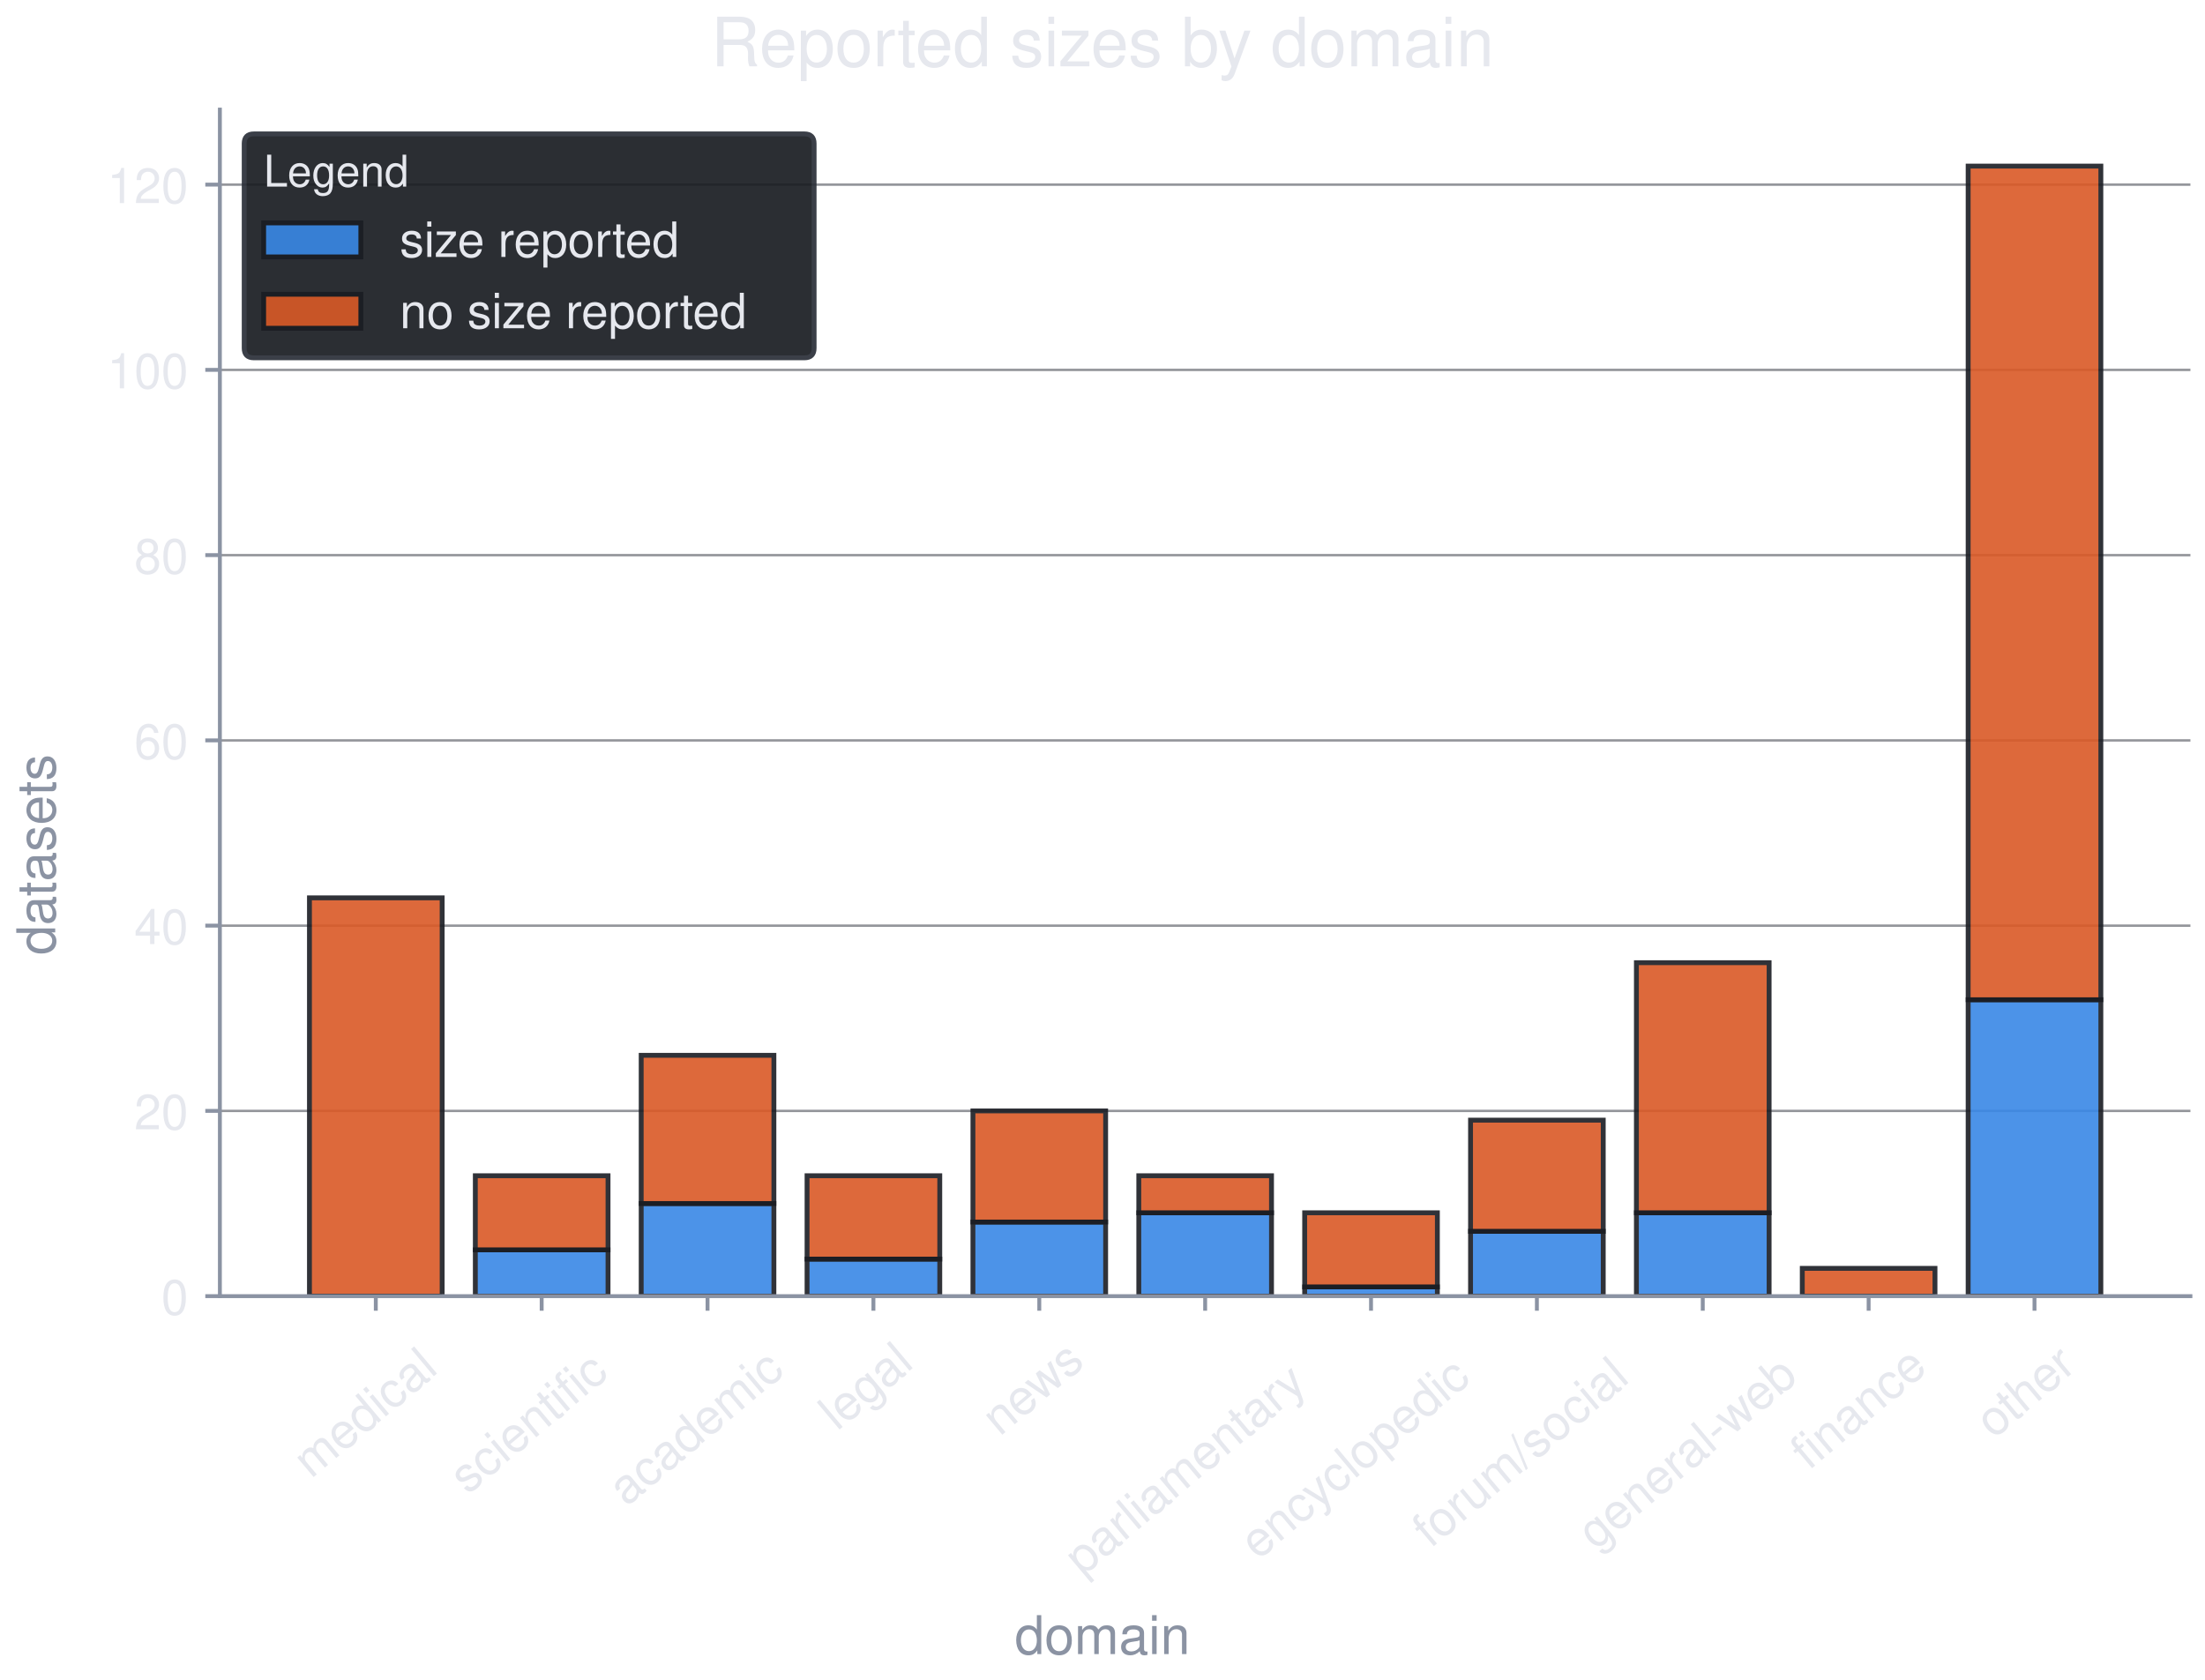
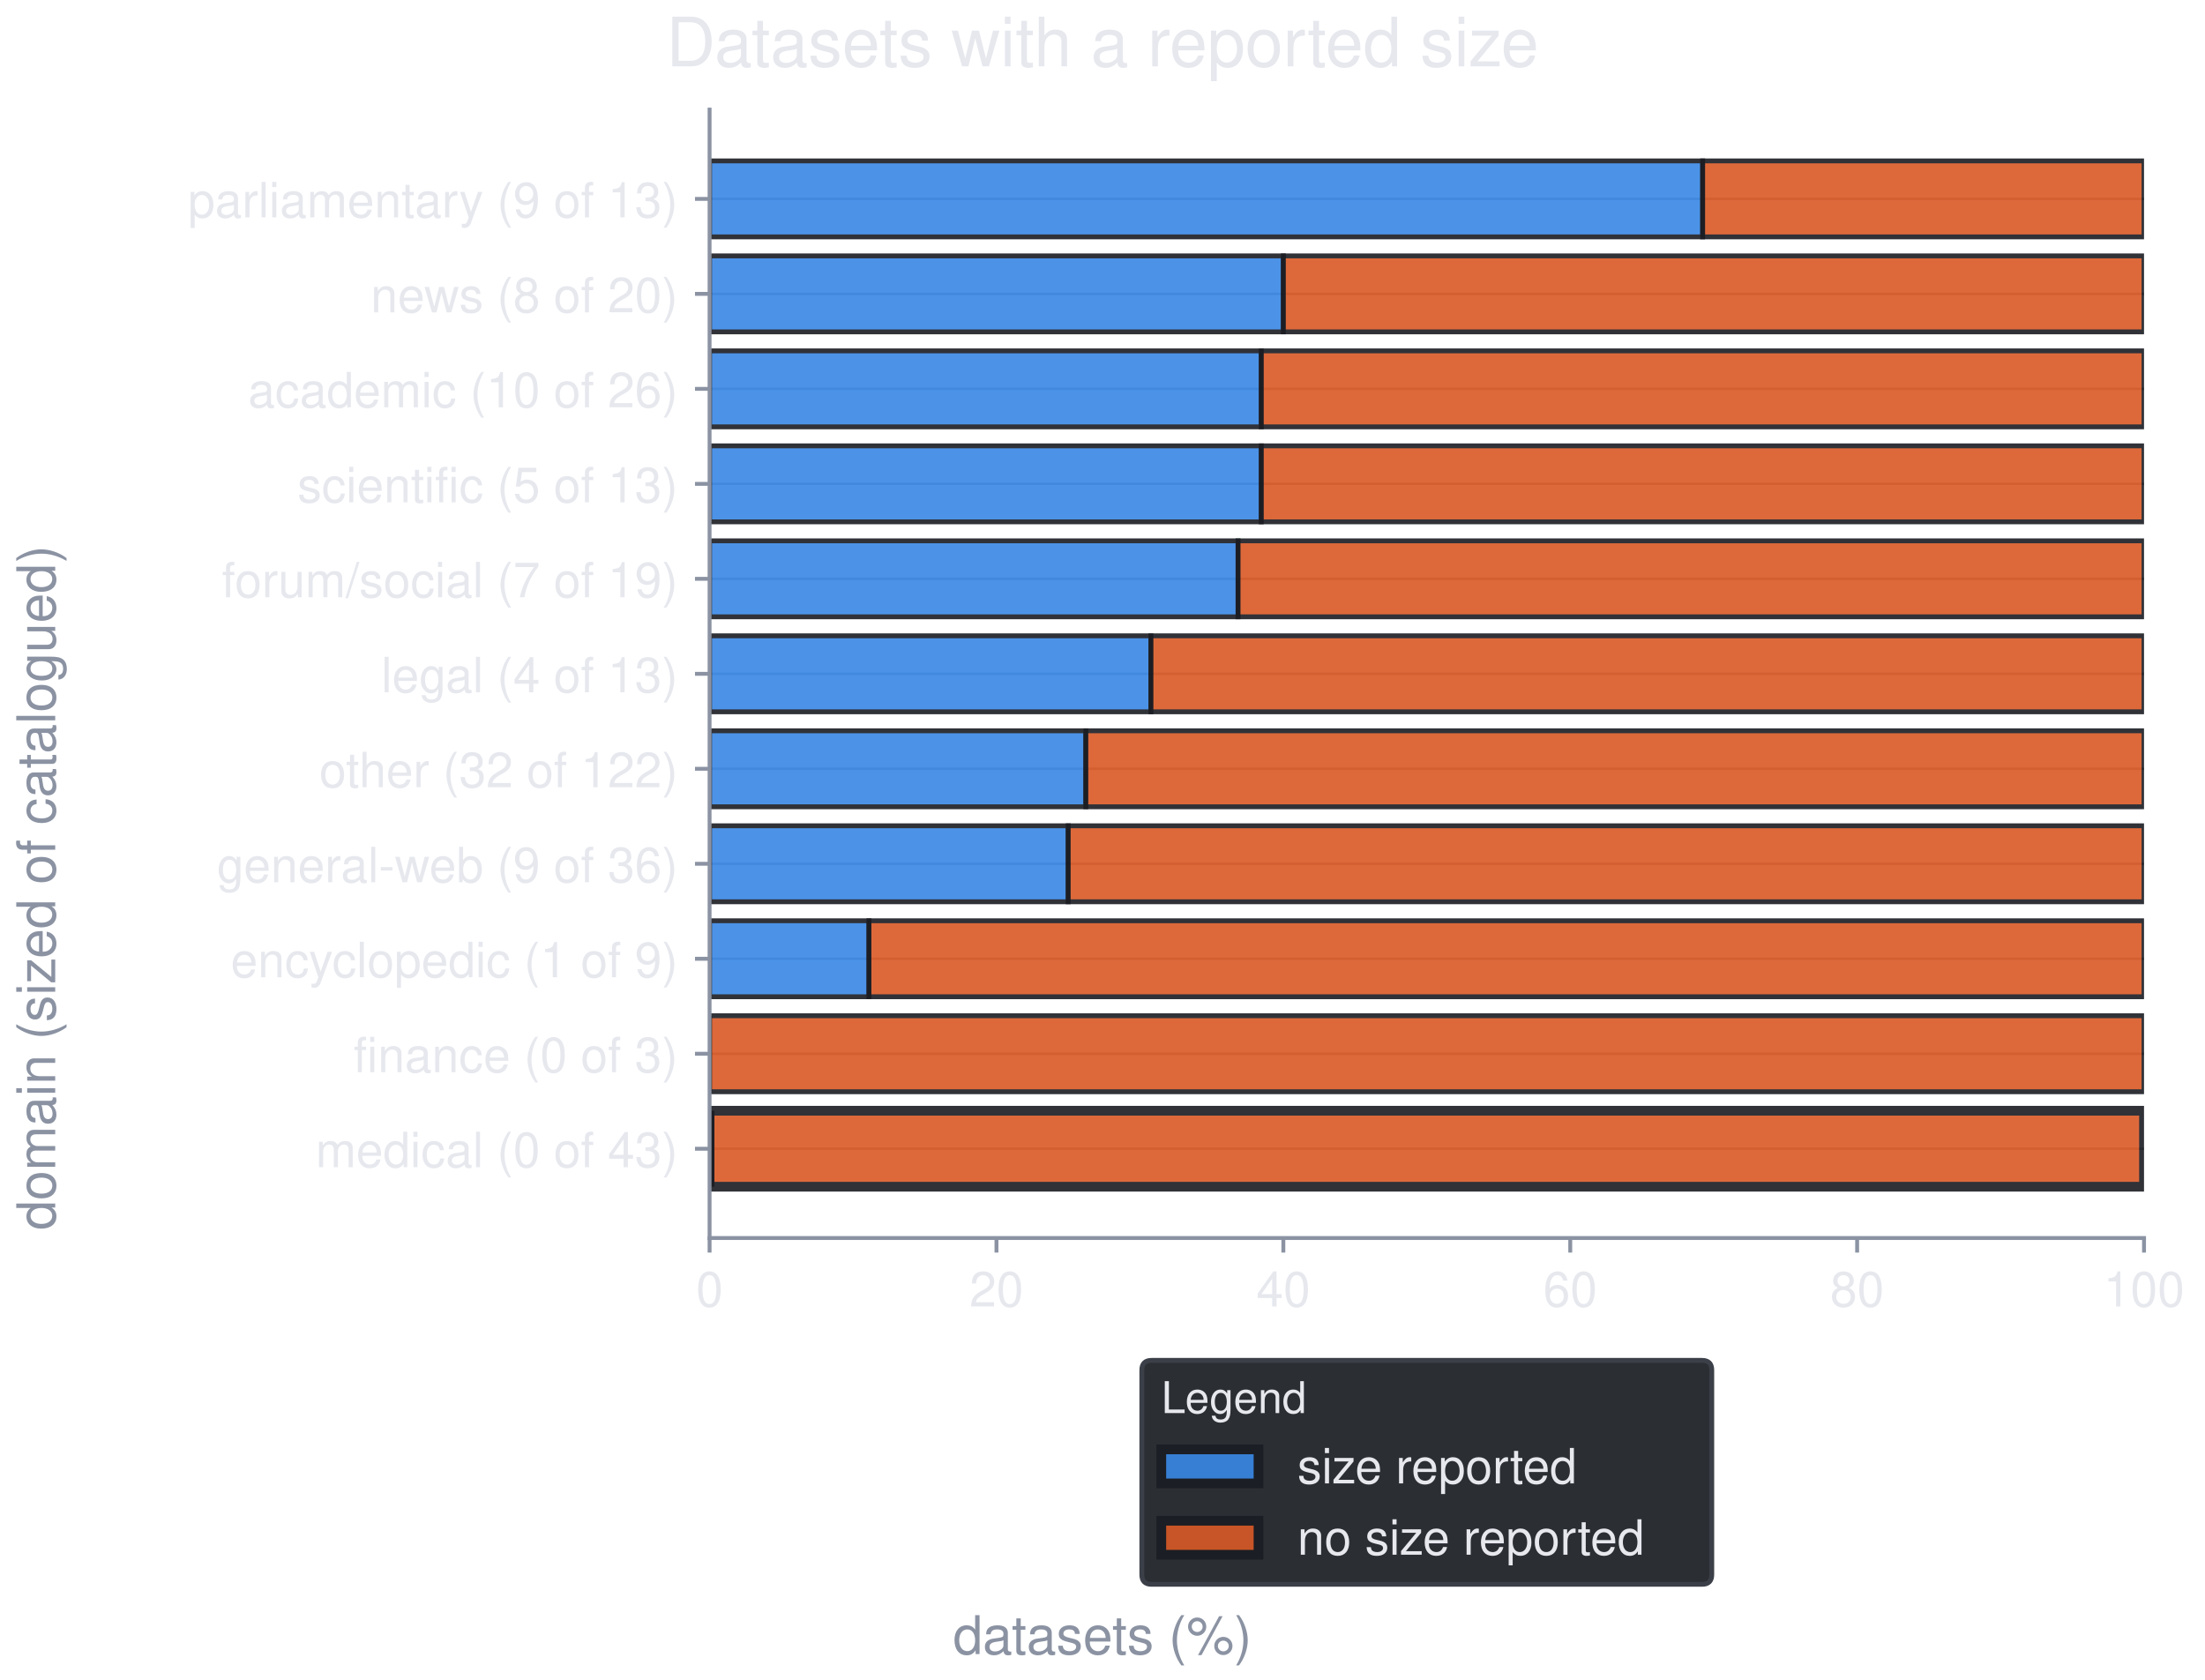
<svg xmlns="http://www.w3.org/2000/svg" xmlns:xlink="http://www.w3.org/1999/xlink" width="453.6pt" height="345.6pt" viewBox="0 0 453.6 345.6" version="1.1">
  <defs>
    <style type="text/css">*{stroke-linejoin: round; stroke-linecap: butt}</style>
  </defs>
  <g id="figure_1">
    <g id="patch_1">
      <path d="M 0 345.6  L 453.6 345.6  L 453.6 0  L 0 0  L 0 345.6  z " style="fill: none" />
    </g>
    <g id="axes_1">
      <g id="patch_2">
-         <path d="M 45.234 266.671  L 450.6 266.671  L 450.6 22.55  L 45.234 22.55  L 45.234 266.671  z " style="fill: none" />
+         <path d="M 145.97 254.709  L 441.056 254.709  L 441.056 22.55  L 145.97 22.55  L 145.97 254.709  z " style="fill: none" />
      </g>
      <g id="matplotlib.axis_1">
        <g id="xtick_1">
          <g id="line2d_1">
            <defs>
-               <path id="m00fd146c29" d="M 0 0  L 0 3  " style="stroke: #8b93a3; stroke-width: 0.8" />
+               <path id="m8debde2295" d="M 0 0  L 0 3  " style="stroke: #8b93a3; stroke-width: 0.8" />
            </defs>
            <g>
-               <use xlink:href="#m00fd146c29" x="77.309" y="266.671" style="fill: #8b93a3; stroke: #8b93a3; stroke-width: 0.8" />
+               <use xlink:href="#m8debde2295" x="145.97" y="254.709" style="fill: #8b93a3; stroke: #8b93a3; stroke-width: 0.8" />
            </g>
          </g>
          <g id="text_1">
-             <text style="font-size: 10px; font-family: 'Instrument Sans', 'Helvetica', 'Arial', sans-serif; fill: #e6e8ee" transform="translate(63.98158 304.3334) rotate(-40)">medical</text>
+             <text style="font-size: 10px; font-family: 'Instrument Sans', 'Helvetica', 'Arial', sans-serif; text-anchor: middle; fill: #e6e8ee" x="145.97" y="268.807" transform="rotate(-0 145.9701 268.8071)">0</text>
          </g>
        </g>
        <g id="xtick_2">
          <g id="line2d_2">
            <g>
-               <use xlink:href="#m00fd146c29" x="111.43" y="266.671" style="fill: #8b93a3; stroke: #8b93a3; stroke-width: 0.8" />
+               <use xlink:href="#m8debde2295" x="204.987" y="254.709" style="fill: #8b93a3; stroke: #8b93a3; stroke-width: 0.8" />
            </g>
          </g>
          <g id="text_2">
-             <text style="font-size: 10px; font-family: 'Instrument Sans', 'Helvetica', 'Arial', sans-serif; fill: #e6e8ee" transform="translate(96.1702 307.5774) rotate(-40)">scientific</text>
+             <text style="font-size: 10px; font-family: 'Instrument Sans', 'Helvetica', 'Arial', sans-serif; text-anchor: middle; fill: #e6e8ee" x="204.987" y="268.807" transform="rotate(-0 204.9873 268.8071)">20</text>
          </g>
        </g>
        <g id="xtick_3">
          <g id="line2d_3">
            <g>
-               <use xlink:href="#m00fd146c29" x="145.552" y="266.671" style="fill: #8b93a3; stroke: #8b93a3; stroke-width: 0.8" />
+               <use xlink:href="#m8debde2295" x="264.004" y="254.709" style="fill: #8b93a3; stroke: #8b93a3; stroke-width: 0.8" />
            </g>
          </g>
          <g id="text_3">
-             <text style="font-size: 10px; font-family: 'Instrument Sans', 'Helvetica', 'Arial', sans-serif; fill: #e6e8ee" transform="translate(128.8358 310.021) rotate(-40)">academic</text>
+             <text style="font-size: 10px; font-family: 'Instrument Sans', 'Helvetica', 'Arial', sans-serif; text-anchor: middle; fill: #e6e8ee" x="264.004" y="268.807" transform="rotate(-0 264.0045 268.8071)">40</text>
          </g>
        </g>
        <g id="xtick_4">
          <g id="line2d_4">
            <g>
-               <use xlink:href="#m00fd146c29" x="179.674" y="266.671" style="fill: #8b93a3; stroke: #8b93a3; stroke-width: 0.8" />
+               <use xlink:href="#m8debde2295" x="323.022" y="254.709" style="fill: #8b93a3; stroke: #8b93a3; stroke-width: 0.8" />
            </g>
          </g>
          <g id="text_4">
-             <text style="font-size: 10px; font-family: 'Instrument Sans', 'Helvetica', 'Arial', sans-serif; fill: #e6e8ee" transform="translate(172.1835 294.5379) rotate(-40)">legal</text>
+             <text style="font-size: 10px; font-family: 'Instrument Sans', 'Helvetica', 'Arial', sans-serif; text-anchor: middle; fill: #e6e8ee" x="323.022" y="268.807" transform="rotate(-0 323.0216 268.8071)">60</text>
          </g>
        </g>
        <g id="xtick_5">
          <g id="line2d_5">
            <g>
-               <use xlink:href="#m00fd146c29" x="213.795" y="266.671" style="fill: #8b93a3; stroke: #8b93a3; stroke-width: 0.8" />
+               <use xlink:href="#m8debde2295" x="382.039" y="254.709" style="fill: #8b93a3; stroke: #8b93a3; stroke-width: 0.8" />
            </g>
          </g>
          <g id="text_5">
-             <text style="font-size: 10px; font-family: 'Instrument Sans', 'Helvetica', 'Arial', sans-serif; fill: #e6e8ee" transform="translate(205.6571 295.6256) rotate(-40)">news</text>
+             <text style="font-size: 10px; font-family: 'Instrument Sans', 'Helvetica', 'Arial', sans-serif; text-anchor: middle; fill: #e6e8ee" x="382.039" y="268.807" transform="rotate(-0 382.0388 268.8071)">80</text>
          </g>
        </g>
        <g id="xtick_6">
          <g id="line2d_6">
            <g>
-               <use xlink:href="#m00fd146c29" x="247.917" y="266.671" style="fill: #8b93a3; stroke: #8b93a3; stroke-width: 0.8" />
+               <use xlink:href="#m8debde2295" x="441.056" y="254.709" style="fill: #8b93a3; stroke: #8b93a3; stroke-width: 0.8" />
            </g>
          </g>
          <g id="text_6">
-             <text style="font-size: 10px; font-family: 'Instrument Sans', 'Helvetica', 'Arial', sans-serif; fill: #e6e8ee" transform="translate(222.6565 324.3602) rotate(-40)">parliamentary</text>
-           </g>
-         </g>
-         <g id="xtick_7">
-           <g id="line2d_7">
-             <g>
-               <use xlink:href="#m00fd146c29" x="282.039" y="266.671" style="fill: #8b93a3; stroke: #8b93a3; stroke-width: 0.8" />
-             </g>
-           </g>
-           <g id="text_7">
-             <text style="font-size: 10px; font-family: 'Instrument Sans', 'Helvetica', 'Arial', sans-serif; fill: #e6e8ee" transform="translate(258.7513 321.0488) rotate(-40)">encyclopedic</text>
-           </g>
-         </g>
-         <g id="xtick_8">
-           <g id="line2d_8">
-             <g>
-               <use xlink:href="#m00fd146c29" x="316.16" y="266.671" style="fill: #8b93a3; stroke: #8b93a3; stroke-width: 0.8" />
-             </g>
-           </g>
-           <g id="text_8">
-             <text style="font-size: 10px; font-family: 'Instrument Sans', 'Helvetica', 'Arial', sans-serif; fill: #e6e8ee" transform="translate(294.2986 318.6565) rotate(-40)">forum/social</text>
-           </g>
-         </g>
-         <g id="xtick_9">
-           <g id="line2d_9">
-             <g>
-               <use xlink:href="#m00fd146c29" x="350.282" y="266.671" style="fill: #8b93a3; stroke: #8b93a3; stroke-width: 0.8" />
-             </g>
-           </g>
-           <g id="text_9">
-             <text style="font-size: 10px; font-family: 'Instrument Sans', 'Helvetica', 'Arial', sans-serif; fill: #e6e8ee" transform="translate(328.1946 319.0351) rotate(-40)">general-web</text>
-           </g>
-         </g>
-         <g id="xtick_10">
-           <g id="line2d_10">
-             <g>
-               <use xlink:href="#m00fd146c29" x="384.404" y="266.671" style="fill: #8b93a3; stroke: #8b93a3; stroke-width: 0.8" />
-             </g>
-           </g>
-           <g id="text_10">
-             <text style="font-size: 10px; font-family: 'Instrument Sans', 'Helvetica', 'Arial', sans-serif; fill: #e6e8ee" transform="translate(372.1001 302.6159) rotate(-40)">finance</text>
-           </g>
-         </g>
-         <g id="xtick_11">
-           <g id="line2d_11">
-             <g>
-               <use xlink:href="#m00fd146c29" x="418.525" y="266.671" style="fill: #8b93a3; stroke: #8b93a3; stroke-width: 0.8" />
-             </g>
-           </g>
-           <g id="text_11">
-             <text style="font-size: 10px; font-family: 'Instrument Sans', 'Helvetica', 'Arial', sans-serif; fill: #e6e8ee" transform="translate(410.0951 296.1157) rotate(-40)">other</text>
+             <text style="font-size: 10px; font-family: 'Instrument Sans', 'Helvetica', 'Arial', sans-serif; text-anchor: middle; fill: #e6e8ee" x="441.056" y="268.807" transform="rotate(-0 441.056 268.8071)">100</text>
          </g>
        </g>
      </g>
      <g id="matplotlib.axis_2">
        <g id="ytick_1">
+           <g id="line2d_7">
+             <path d="M 145.97 236.339  L 441.056 236.339  " clip-path="url(#p76d7c00a15)" style="fill: none; stroke: #2a2f38; stroke-opacity: 0.5; stroke-width: 0.5; stroke-linecap: square" />
+           </g>
+           <g id="line2d_8">
+             <defs>
+               <path id="m6213ae314c" d="M 0 0  L -3 0  " style="stroke: #8b93a3; stroke-width: 0.8" />
+             </defs>
+             <g>
+               <use xlink:href="#m6213ae314c" x="145.97" y="236.339" style="fill: #8b93a3; stroke: #8b93a3; stroke-width: 0.8" />
+             </g>
+           </g>
+           <g id="text_7">
+             <text style="font-size: 10px; font-family: 'Instrument Sans', 'Helvetica', 'Arial', sans-serif; text-anchor: end; fill: #e6e8ee" x="139.47" y="240.138" transform="rotate(-0 139.4701 240.1384)">medical  (0 of 43)</text>
+           </g>
+         </g>
+         <g id="ytick_2">
+           <g id="line2d_9">
+             <path d="M 145.97 216.797  L 441.056 216.797  " clip-path="url(#p76d7c00a15)" style="fill: none; stroke: #2a2f38; stroke-opacity: 0.5; stroke-width: 0.5; stroke-linecap: square" />
+           </g>
+           <g id="line2d_10">
+             <g>
+               <use xlink:href="#m6213ae314c" x="145.97" y="216.797" style="fill: #8b93a3; stroke: #8b93a3; stroke-width: 0.8" />
+             </g>
+           </g>
+           <g id="text_8">
+             <text style="font-size: 10px; font-family: 'Instrument Sans', 'Helvetica', 'Arial', sans-serif; text-anchor: end; fill: #e6e8ee" x="139.47" y="220.596" transform="rotate(-0 139.4701 220.5965)">finance  (0 of 3)</text>
+           </g>
+         </g>
+         <g id="ytick_3">
+           <g id="line2d_11">
+             <path d="M 145.97 197.255  L 441.056 197.255  " clip-path="url(#p76d7c00a15)" style="fill: none; stroke: #2a2f38; stroke-opacity: 0.5; stroke-width: 0.5; stroke-linecap: square" />
+           </g>
          <g id="line2d_12">
-             <path d="M 45.234 266.671  L 450.6 266.671  " clip-path="url(#pac9365e81d)" style="fill: none; stroke: #2a2f38; stroke-opacity: 0.5; stroke-width: 0.5; stroke-linecap: square" />
-           </g>
+             <g>
+               <use xlink:href="#m6213ae314c" x="145.97" y="197.255" style="fill: #8b93a3; stroke: #8b93a3; stroke-width: 0.8" />
+             </g>
+           </g>
+           <g id="text_9">
+             <text style="font-size: 10px; font-family: 'Instrument Sans', 'Helvetica', 'Arial', sans-serif; text-anchor: end; fill: #e6e8ee" x="139.47" y="201.054" transform="rotate(-0 139.4701 201.0545)">encyclopedic  (1 of 9)</text>
+           </g>
+         </g>
+         <g id="ytick_4">
          <g id="line2d_13">
-             <defs>
-               <path id="m39a44492c1" d="M 0 0  L -3 0  " style="stroke: #8b93a3; stroke-width: 0.8" />
-             </defs>
-             <g>
-               <use xlink:href="#m39a44492c1" x="45.234" y="266.671" style="fill: #8b93a3; stroke: #8b93a3; stroke-width: 0.8" />
+             <path d="M 145.97 177.713  L 441.056 177.713  " clip-path="url(#p76d7c00a15)" style="fill: none; stroke: #2a2f38; stroke-opacity: 0.5; stroke-width: 0.5; stroke-linecap: square" />
+           </g>
+           <g id="line2d_14">
+             <g>
+               <use xlink:href="#m6213ae314c" x="145.97" y="177.713" style="fill: #8b93a3; stroke: #8b93a3; stroke-width: 0.8" />
+             </g>
+           </g>
+           <g id="text_10">
+             <text style="font-size: 10px; font-family: 'Instrument Sans', 'Helvetica', 'Arial', sans-serif; text-anchor: end; fill: #e6e8ee" x="139.47" y="181.513" transform="rotate(-0 139.4701 181.5125)">general-web  (9 of 36)</text>
+           </g>
+         </g>
+         <g id="ytick_5">
+           <g id="line2d_15">
+             <path d="M 145.97 158.171  L 441.056 158.171  " clip-path="url(#p76d7c00a15)" style="fill: none; stroke: #2a2f38; stroke-opacity: 0.5; stroke-width: 0.5; stroke-linecap: square" />
+           </g>
+           <g id="line2d_16">
+             <g>
+               <use xlink:href="#m6213ae314c" x="145.97" y="158.171" style="fill: #8b93a3; stroke: #8b93a3; stroke-width: 0.8" />
+             </g>
+           </g>
+           <g id="text_11">
+             <text style="font-size: 10px; font-family: 'Instrument Sans', 'Helvetica', 'Arial', sans-serif; text-anchor: end; fill: #e6e8ee" x="139.47" y="161.971" transform="rotate(-0 139.4701 161.9706)">other  (32 of 122)</text>
+           </g>
+         </g>
+         <g id="ytick_6">
+           <g id="line2d_17">
+             <path d="M 145.97 138.629  L 441.056 138.629  " clip-path="url(#p76d7c00a15)" style="fill: none; stroke: #2a2f38; stroke-opacity: 0.5; stroke-width: 0.5; stroke-linecap: square" />
+           </g>
+           <g id="line2d_18">
+             <g>
+               <use xlink:href="#m6213ae314c" x="145.97" y="138.629" style="fill: #8b93a3; stroke: #8b93a3; stroke-width: 0.8" />
            </g>
          </g>
          <g id="text_12">
-             <text style="font-size: 10px; font-family: 'Instrument Sans', 'Helvetica', 'Arial', sans-serif; text-anchor: end; fill: #e6e8ee" x="38.734" y="270.47" transform="rotate(-0 38.73416 270.4699)">0</text>
-           </g>
-         </g>
-         <g id="ytick_2">
-           <g id="line2d_14">
-             <path d="M 45.234 228.557  L 450.6 228.557  " clip-path="url(#pac9365e81d)" style="fill: none; stroke: #2a2f38; stroke-opacity: 0.5; stroke-width: 0.5; stroke-linecap: square" />
-           </g>
-           <g id="line2d_15">
-             <g>
-               <use xlink:href="#m39a44492c1" x="45.234" y="228.557" style="fill: #8b93a3; stroke: #8b93a3; stroke-width: 0.8" />
+             <text style="font-size: 10px; font-family: 'Instrument Sans', 'Helvetica', 'Arial', sans-serif; text-anchor: end; fill: #e6e8ee" x="139.47" y="142.429" transform="rotate(-0 139.4701 142.4286)">legal  (4 of 13)</text>
+           </g>
+         </g>
+         <g id="ytick_7">
+           <g id="line2d_19">
+             <path d="M 145.97 119.087  L 441.056 119.087  " clip-path="url(#p76d7c00a15)" style="fill: none; stroke: #2a2f38; stroke-opacity: 0.5; stroke-width: 0.5; stroke-linecap: square" />
+           </g>
+           <g id="line2d_20">
+             <g>
+               <use xlink:href="#m6213ae314c" x="145.97" y="119.087" style="fill: #8b93a3; stroke: #8b93a3; stroke-width: 0.8" />
            </g>
          </g>
          <g id="text_13">
-             <text style="font-size: 10px; font-family: 'Instrument Sans', 'Helvetica', 'Arial', sans-serif; text-anchor: end; fill: #e6e8ee" x="38.734" y="232.356" transform="rotate(-0 38.73416 232.3559)">20</text>
-           </g>
-         </g>
-         <g id="ytick_3">
-           <g id="line2d_16">
-             <path d="M 45.234 190.443  L 450.6 190.443  " clip-path="url(#pac9365e81d)" style="fill: none; stroke: #2a2f38; stroke-opacity: 0.5; stroke-width: 0.5; stroke-linecap: square" />
-           </g>
-           <g id="line2d_17">
-             <g>
-               <use xlink:href="#m39a44492c1" x="45.234" y="190.443" style="fill: #8b93a3; stroke: #8b93a3; stroke-width: 0.8" />
+             <text style="font-size: 10px; font-family: 'Instrument Sans', 'Helvetica', 'Arial', sans-serif; text-anchor: end; fill: #e6e8ee" x="139.47" y="122.887" transform="rotate(-0 139.4701 122.8866)">forum/social  (7 of 19)</text>
+           </g>
+         </g>
+         <g id="ytick_8">
+           <g id="line2d_21">
+             <path d="M 145.97 99.545  L 441.056 99.545  " clip-path="url(#p76d7c00a15)" style="fill: none; stroke: #2a2f38; stroke-opacity: 0.5; stroke-width: 0.5; stroke-linecap: square" />
+           </g>
+           <g id="line2d_22">
+             <g>
+               <use xlink:href="#m6213ae314c" x="145.97" y="99.545" style="fill: #8b93a3; stroke: #8b93a3; stroke-width: 0.8" />
            </g>
          </g>
          <g id="text_14">
-             <text style="font-size: 10px; font-family: 'Instrument Sans', 'Helvetica', 'Arial', sans-serif; text-anchor: end; fill: #e6e8ee" x="38.734" y="194.242" transform="rotate(-0 38.73416 194.2418)">40</text>
-           </g>
-         </g>
-         <g id="ytick_4">
-           <g id="line2d_18">
-             <path d="M 45.234 152.329  L 450.6 152.329  " clip-path="url(#pac9365e81d)" style="fill: none; stroke: #2a2f38; stroke-opacity: 0.5; stroke-width: 0.5; stroke-linecap: square" />
-           </g>
-           <g id="line2d_19">
-             <g>
-               <use xlink:href="#m39a44492c1" x="45.234" y="152.329" style="fill: #8b93a3; stroke: #8b93a3; stroke-width: 0.8" />
+             <text style="font-size: 10px; font-family: 'Instrument Sans', 'Helvetica', 'Arial', sans-serif; text-anchor: end; fill: #e6e8ee" x="139.47" y="103.345" transform="rotate(-0 139.4701 103.3447)">scientific  (5 of 13)</text>
+           </g>
+         </g>
+         <g id="ytick_9">
+           <g id="line2d_23">
+             <path d="M 145.97 80.003  L 441.056 80.003  " clip-path="url(#p76d7c00a15)" style="fill: none; stroke: #2a2f38; stroke-opacity: 0.5; stroke-width: 0.5; stroke-linecap: square" />
+           </g>
+           <g id="line2d_24">
+             <g>
+               <use xlink:href="#m6213ae314c" x="145.97" y="80.003" style="fill: #8b93a3; stroke: #8b93a3; stroke-width: 0.8" />
            </g>
          </g>
          <g id="text_15">
-             <text style="font-size: 10px; font-family: 'Instrument Sans', 'Helvetica', 'Arial', sans-serif; text-anchor: end; fill: #e6e8ee" x="38.734" y="156.128" transform="rotate(-0 38.73416 156.1277)">60</text>
-           </g>
-         </g>
-         <g id="ytick_5">
-           <g id="line2d_20">
-             <path d="M 45.234 114.214  L 450.6 114.214  " clip-path="url(#pac9365e81d)" style="fill: none; stroke: #2a2f38; stroke-opacity: 0.5; stroke-width: 0.5; stroke-linecap: square" />
-           </g>
-           <g id="line2d_21">
-             <g>
-               <use xlink:href="#m39a44492c1" x="45.234" y="114.214" style="fill: #8b93a3; stroke: #8b93a3; stroke-width: 0.8" />
+             <text style="font-size: 10px; font-family: 'Instrument Sans', 'Helvetica', 'Arial', sans-serif; text-anchor: end; fill: #e6e8ee" x="139.47" y="83.803" transform="rotate(-0 139.4701 83.80269)">academic  (10 of 26)</text>
+           </g>
+         </g>
+         <g id="ytick_10">
+           <g id="line2d_25">
+             <path d="M 145.97 60.462  L 441.056 60.462  " clip-path="url(#p76d7c00a15)" style="fill: none; stroke: #2a2f38; stroke-opacity: 0.5; stroke-width: 0.5; stroke-linecap: square" />
+           </g>
+           <g id="line2d_26">
+             <g>
+               <use xlink:href="#m6213ae314c" x="145.97" y="60.462" style="fill: #8b93a3; stroke: #8b93a3; stroke-width: 0.8" />
            </g>
          </g>
          <g id="text_16">
-             <text style="font-size: 10px; font-family: 'Instrument Sans', 'Helvetica', 'Arial', sans-serif; text-anchor: end; fill: #e6e8ee" x="38.734" y="118.014" transform="rotate(-0 38.73416 118.0137)">80</text>
-           </g>
-         </g>
-         <g id="ytick_6">
-           <g id="line2d_22">
-             <path d="M 45.234 76.1  L 450.6 76.1  " clip-path="url(#pac9365e81d)" style="fill: none; stroke: #2a2f38; stroke-opacity: 0.5; stroke-width: 0.5; stroke-linecap: square" />
-           </g>
-           <g id="line2d_23">
-             <g>
-               <use xlink:href="#m39a44492c1" x="45.234" y="76.1" style="fill: #8b93a3; stroke: #8b93a3; stroke-width: 0.8" />
+             <text style="font-size: 10px; font-family: 'Instrument Sans', 'Helvetica', 'Arial', sans-serif; text-anchor: end; fill: #e6e8ee" x="139.47" y="64.261" transform="rotate(-0 139.4701 64.26073)">news  (8 of 20)</text>
+           </g>
+         </g>
+         <g id="ytick_11">
+           <g id="line2d_27">
+             <path d="M 145.97 40.92  L 441.056 40.92  " clip-path="url(#p76d7c00a15)" style="fill: none; stroke: #2a2f38; stroke-opacity: 0.5; stroke-width: 0.5; stroke-linecap: square" />
+           </g>
+           <g id="line2d_28">
+             <g>
+               <use xlink:href="#m6213ae314c" x="145.97" y="40.92" style="fill: #8b93a3; stroke: #8b93a3; stroke-width: 0.8" />
            </g>
          </g>
          <g id="text_17">
-             <text style="font-size: 10px; font-family: 'Instrument Sans', 'Helvetica', 'Arial', sans-serif; text-anchor: end; fill: #e6e8ee" x="38.734" y="79.9" transform="rotate(-0 38.73416 79.89958)">100</text>
-           </g>
-         </g>
-         <g id="ytick_7">
-           <g id="line2d_24">
-             <path d="M 45.234 37.986  L 450.6 37.986  " clip-path="url(#pac9365e81d)" style="fill: none; stroke: #2a2f38; stroke-opacity: 0.5; stroke-width: 0.5; stroke-linecap: square" />
-           </g>
-           <g id="line2d_25">
-             <g>
-               <use xlink:href="#m39a44492c1" x="45.234" y="37.986" style="fill: #8b93a3; stroke: #8b93a3; stroke-width: 0.8" />
-             </g>
-           </g>
-           <g id="text_18">
-             <text style="font-size: 10px; font-family: 'Instrument Sans', 'Helvetica', 'Arial', sans-serif; text-anchor: end; fill: #e6e8ee" x="38.734" y="41.786" transform="rotate(-0 38.73416 41.78551)">120</text>
+             <text style="font-size: 10px; font-family: 'Instrument Sans', 'Helvetica', 'Arial', sans-serif; text-anchor: end; fill: #e6e8ee" x="139.47" y="44.719" transform="rotate(-0 139.4701 44.71876)">parliamentary  (9 of 13)</text>
          </g>
        </g>
      </g>
      <g id="patch_3">
-         <path d="M 63.66 266.671  L 90.957 266.671  L 90.957 266.671  L 63.66 266.671  z " clip-path="url(#pac9365e81d)" style="fill: #3987e5; opacity: 0.9; stroke: #191c22; stroke-linejoin: miter" />
+         <path d="M 145.97 224.614  L 145.97 224.614  L 145.97 208.98  L 145.97 208.98  z " clip-path="url(#p76d7c00a15)" style="fill: #3987e5; opacity: 0.9; stroke: #191c22; stroke-linejoin: miter" />
      </g>
      <g id="patch_4">
-         <path d="M 97.782 266.671  L 125.079 266.671  L 125.079 257.142  L 97.782 257.142  z " clip-path="url(#pac9365e81d)" style="fill: #3987e5; opacity: 0.9; stroke: #191c22; stroke-linejoin: miter" />
+         <path d="M 145.97 205.072  L 178.757 205.072  L 178.757 189.438  L 145.97 189.438  z " clip-path="url(#p76d7c00a15)" style="fill: #3987e5; opacity: 0.9; stroke: #191c22; stroke-linejoin: miter" />
      </g>
      <g id="patch_5">
-         <path d="M 131.903 266.671  L 159.201 266.671  L 159.201 247.614  L 131.903 247.614  z " clip-path="url(#pac9365e81d)" style="fill: #3987e5; opacity: 0.9; stroke: #191c22; stroke-linejoin: miter" />
+         <path d="M 145.97 185.53  L 219.742 185.53  L 219.742 169.897  L 145.97 169.897  z " clip-path="url(#p76d7c00a15)" style="fill: #3987e5; opacity: 0.9; stroke: #191c22; stroke-linejoin: miter" />
      </g>
      <g id="patch_6">
-         <path d="M 166.025 266.671  L 193.322 266.671  L 193.322 259.048  L 166.025 259.048  z " clip-path="url(#pac9365e81d)" style="fill: #3987e5; opacity: 0.9; stroke: #191c22; stroke-linejoin: miter" />
+         <path d="M 145.97 165.988  L 223.37 165.988  L 223.37 150.355  L 145.97 150.355  z " clip-path="url(#p76d7c00a15)" style="fill: #3987e5; opacity: 0.9; stroke: #191c22; stroke-linejoin: miter" />
      </g>
      <g id="patch_7">
-         <path d="M 200.147 266.671  L 227.444 266.671  L 227.444 251.425  L 200.147 251.425  z " clip-path="url(#pac9365e81d)" style="fill: #3987e5; opacity: 0.9; stroke: #191c22; stroke-linejoin: miter" />
+         <path d="M 145.97 146.446  L 236.766 146.446  L 236.766 130.813  L 145.97 130.813  z " clip-path="url(#p76d7c00a15)" style="fill: #3987e5; opacity: 0.9; stroke: #191c22; stroke-linejoin: miter" />
      </g>
      <g id="patch_8">
-         <path d="M 234.268 266.671  L 261.566 266.671  L 261.566 249.519  L 234.268 249.519  z " clip-path="url(#pac9365e81d)" style="fill: #3987e5; opacity: 0.9; stroke: #191c22; stroke-linejoin: miter" />
+         <path d="M 145.97 126.904  L 254.686 126.904  L 254.686 111.271  L 145.97 111.271  z " clip-path="url(#p76d7c00a15)" style="fill: #3987e5; opacity: 0.9; stroke: #191c22; stroke-linejoin: miter" />
      </g>
      <g id="patch_9">
-         <path d="M 268.39 266.671  L 295.687 266.671  L 295.687 264.765  L 268.39 264.765  z " clip-path="url(#pac9365e81d)" style="fill: #3987e5; opacity: 0.9; stroke: #191c22; stroke-linejoin: miter" />
+         <path d="M 145.97 107.362  L 259.465 107.362  L 259.465 91.729  L 145.97 91.729  z " clip-path="url(#p76d7c00a15)" style="fill: #3987e5; opacity: 0.9; stroke: #191c22; stroke-linejoin: miter" />
      </g>
      <g id="patch_10">
-         <path d="M 302.512 266.671  L 329.809 266.671  L 329.809 253.331  L 302.512 253.331  z " clip-path="url(#pac9365e81d)" style="fill: #3987e5; opacity: 0.9; stroke: #191c22; stroke-linejoin: miter" />
+         <path d="M 145.97 87.82  L 259.465 87.82  L 259.465 72.187  L 145.97 72.187  z " clip-path="url(#p76d7c00a15)" style="fill: #3987e5; opacity: 0.9; stroke: #191c22; stroke-linejoin: miter" />
      </g>
      <g id="patch_11">
-         <path d="M 336.633 266.671  L 363.931 266.671  L 363.931 249.519  L 336.633 249.519  z " clip-path="url(#pac9365e81d)" style="fill: #3987e5; opacity: 0.9; stroke: #191c22; stroke-linejoin: miter" />
+         <path d="M 145.97 68.278  L 264.004 68.278  L 264.004 52.645  L 145.97 52.645  z " clip-path="url(#p76d7c00a15)" style="fill: #3987e5; opacity: 0.9; stroke: #191c22; stroke-linejoin: miter" />
      </g>
      <g id="patch_12">
-         <path d="M 370.755 266.671  L 398.052 266.671  L 398.052 266.671  L 370.755 266.671  z " clip-path="url(#pac9365e81d)" style="fill: #3987e5; opacity: 0.9; stroke: #191c22; stroke-linejoin: miter" />
+         <path d="M 145.97 48.736  L 350.26 48.736  L 350.26 33.103  L 145.97 33.103  z " clip-path="url(#p76d7c00a15)" style="fill: #3987e5; opacity: 0.9; stroke: #191c22; stroke-linejoin: miter" />
      </g>
      <g id="patch_13">
-         <path d="M 404.877 266.671  L 432.174 266.671  L 432.174 205.688  L 404.877 205.688  z " clip-path="url(#pac9365e81d)" style="fill: #3987e5; opacity: 0.9; stroke: #191c22; stroke-linejoin: miter" />
+         <path d="M 145.97 224.614  L 441.056 224.614  L 441.056 208.98  L 145.97 208.98  z " clip-path="url(#p76d7c00a15)" style="fill: #d95926; opacity: 0.9; stroke: #191c22; stroke-linejoin: miter" />
      </g>
      <g id="patch_14">
-         <path d="M 63.66 266.671  L 90.957 266.671  L 90.957 184.725  L 63.66 184.725  z " clip-path="url(#pac9365e81d)" style="fill: #d95926; opacity: 0.9; stroke: #191c22; stroke-linejoin: miter" />
+         <path d="M 178.757 205.072  L 441.056 205.072  L 441.056 189.438  L 178.757 189.438  z " clip-path="url(#p76d7c00a15)" style="fill: #d95926; opacity: 0.9; stroke: #191c22; stroke-linejoin: miter" />
      </g>
      <g id="patch_15">
-         <path d="M 97.782 257.142  L 125.079 257.142  L 125.079 241.897  L 97.782 241.897  z " clip-path="url(#pac9365e81d)" style="fill: #d95926; opacity: 0.9; stroke: #191c22; stroke-linejoin: miter" />
+         <path d="M 219.742 185.53  L 441.056 185.53  L 441.056 169.897  L 219.742 169.897  z " clip-path="url(#p76d7c00a15)" style="fill: #d95926; opacity: 0.9; stroke: #191c22; stroke-linejoin: miter" />
      </g>
      <g id="patch_16">
-         <path d="M 131.903 247.614  L 159.201 247.614  L 159.201 217.122  L 131.903 217.122  z " clip-path="url(#pac9365e81d)" style="fill: #d95926; opacity: 0.9; stroke: #191c22; stroke-linejoin: miter" />
+         <path d="M 223.37 165.988  L 441.056 165.988  L 441.056 150.355  L 223.37 150.355  z " clip-path="url(#p76d7c00a15)" style="fill: #d95926; opacity: 0.9; stroke: #191c22; stroke-linejoin: miter" />
      </g>
      <g id="patch_17">
-         <path d="M 166.025 259.048  L 193.322 259.048  L 193.322 241.897  L 166.025 241.897  z " clip-path="url(#pac9365e81d)" style="fill: #d95926; opacity: 0.9; stroke: #191c22; stroke-linejoin: miter" />
+         <path d="M 236.766 146.446  L 441.056 146.446  L 441.056 130.813  L 236.766 130.813  z " clip-path="url(#p76d7c00a15)" style="fill: #d95926; opacity: 0.9; stroke: #191c22; stroke-linejoin: miter" />
      </g>
      <g id="patch_18">
-         <path d="M 200.147 251.425  L 227.444 251.425  L 227.444 228.557  L 200.147 228.557  z " clip-path="url(#pac9365e81d)" style="fill: #d95926; opacity: 0.9; stroke: #191c22; stroke-linejoin: miter" />
+         <path d="M 254.686 126.904  L 441.056 126.904  L 441.056 111.271  L 254.686 111.271  z " clip-path="url(#p76d7c00a15)" style="fill: #d95926; opacity: 0.9; stroke: #191c22; stroke-linejoin: miter" />
      </g>
      <g id="patch_19">
-         <path d="M 234.268 249.519  L 261.566 249.519  L 261.566 241.897  L 234.268 241.897  z " clip-path="url(#pac9365e81d)" style="fill: #d95926; opacity: 0.9; stroke: #191c22; stroke-linejoin: miter" />
+         <path d="M 259.465 107.362  L 441.056 107.362  L 441.056 91.729  L 259.465 91.729  z " clip-path="url(#p76d7c00a15)" style="fill: #d95926; opacity: 0.9; stroke: #191c22; stroke-linejoin: miter" />
      </g>
      <g id="patch_20">
-         <path d="M 268.39 264.765  L 295.687 264.765  L 295.687 249.519  L 268.39 249.519  z " clip-path="url(#pac9365e81d)" style="fill: #d95926; opacity: 0.9; stroke: #191c22; stroke-linejoin: miter" />
+         <path d="M 259.465 87.82  L 441.056 87.82  L 441.056 72.187  L 259.465 72.187  z " clip-path="url(#p76d7c00a15)" style="fill: #d95926; opacity: 0.9; stroke: #191c22; stroke-linejoin: miter" />
      </g>
      <g id="patch_21">
-         <path d="M 302.512 253.331  L 329.809 253.331  L 329.809 230.462  L 302.512 230.462  z " clip-path="url(#pac9365e81d)" style="fill: #d95926; opacity: 0.9; stroke: #191c22; stroke-linejoin: miter" />
+         <path d="M 264.004 68.278  L 441.056 68.278  L 441.056 52.645  L 264.004 52.645  z " clip-path="url(#p76d7c00a15)" style="fill: #d95926; opacity: 0.9; stroke: #191c22; stroke-linejoin: miter" />
      </g>
      <g id="patch_22">
-         <path d="M 336.633 249.519  L 363.931 249.519  L 363.931 198.065  L 336.633 198.065  z " clip-path="url(#pac9365e81d)" style="fill: #d95926; opacity: 0.9; stroke: #191c22; stroke-linejoin: miter" />
+         <path d="M 350.26 48.736  L 441.056 48.736  L 441.056 33.103  L 350.26 33.103  z " clip-path="url(#p76d7c00a15)" style="fill: #d95926; opacity: 0.9; stroke: #191c22; stroke-linejoin: miter" />
      </g>
      <g id="patch_23">
-         <path d="M 370.755 266.671  L 398.052 266.671  L 398.052 260.954  L 370.755 260.954  z " clip-path="url(#pac9365e81d)" style="fill: #d95926; opacity: 0.9; stroke: #191c22; stroke-linejoin: miter" />
+         <path d="M 145.97 244.156  L 145.97 244.156  L 145.97 228.522  L 145.97 228.522  z " clip-path="url(#p76d7c00a15)" style="fill: #3987e5; opacity: 0.9; stroke: #191c22; stroke-width: 2; stroke-linejoin: miter" />
      </g>
      <g id="patch_24">
-         <path d="M 404.877 205.688  L 432.174 205.688  L 432.174 34.175  L 404.877 34.175  z " clip-path="url(#pac9365e81d)" style="fill: #d95926; opacity: 0.9; stroke: #191c22; stroke-linejoin: miter" />
+         <path d="M 145.97 244.156  L 441.056 244.156  L 441.056 228.522  L 145.97 228.522  z " clip-path="url(#p76d7c00a15)" style="fill: #d95926; opacity: 0.9; stroke: #191c22; stroke-width: 2; stroke-linejoin: miter" />
      </g>
      <g id="legend_1">
        <g id="patch_25">
-           <path d="M 52.234 73.617  L 165.475 73.617  Q 167.475 73.617 167.475 71.617  L 167.475 29.55  Q 167.475 27.55 165.475 27.55  L 52.234 27.55  Q 50.234 27.55 50.234 29.55  L 50.234 71.617  Q 50.234 73.617 52.234 73.617  z " style="fill: #191c22; opacity: 0.92; stroke: #2a2f38; stroke-linejoin: miter" />
+           <path d="M 236.893 325.953  L 350.133 325.953  Q 352.133 325.953 352.133 323.953  L 352.133 281.887  Q 352.133 279.887 350.133 279.887  L 236.893 279.887  Q 234.893 279.887 234.893 281.887  L 234.893 323.953  Q 234.893 325.953 236.893 325.953  z " style="fill: #191c22; opacity: 0.92; stroke: #2a2f38; stroke-linejoin: miter" />
+         </g>
+         <g id="text_18">
+           <text style="font-size: 9px; font-family: 'Instrument Sans', 'Helvetica', 'Arial', sans-serif; text-anchor: start; fill: #e6e8ee" x="238.893" y="290.725" transform="rotate(-0 238.8927 290.7254)">Legend</text>
+         </g>
+         <g id="patch_26">
+           <path d="M 238.893 305.196  L 258.893 305.196  L 258.893 298.196  L 238.893 298.196  z " style="fill: #3987e5; opacity: 0.9; stroke: #191c22; stroke-width: 2; stroke-linejoin: miter" />
        </g>
        <g id="text_19">
-           <text style="font-size: 9px; font-family: 'Instrument Sans', 'Helvetica', 'Arial', sans-serif; text-anchor: start; fill: #e6e8ee" x="54.234" y="38.389" transform="rotate(-0 54.23416 38.38869)">Legend</text>
-         </g>
-         <g id="patch_26">
-           <path d="M 54.234 52.859  L 74.234 52.859  L 74.234 45.859  L 54.234 45.859  z " style="fill: #3987e5; opacity: 0.9; stroke: #191c22; stroke-linejoin: miter" />
+           <text style="font-size: 10px; font-family: 'Instrument Sans', 'Helvetica', 'Arial', sans-serif; text-anchor: start; fill: #e6e8ee" x="266.893" y="305.196" transform="rotate(-0 266.8927 305.1955)">size reported</text>
+         </g>
+         <g id="patch_27">
+           <path d="M 238.893 319.874  L 258.893 319.874  L 258.893 312.874  L 238.893 312.874  z " style="fill: #d95926; opacity: 0.9; stroke: #191c22; stroke-width: 2; stroke-linejoin: miter" />
        </g>
        <g id="text_20">
-           <text style="font-size: 10px; font-family: 'Instrument Sans', 'Helvetica', 'Arial', sans-serif; text-anchor: start; fill: #e6e8ee" x="82.234" y="52.859" transform="rotate(-0 82.23416 52.85885)">size reported</text>
-         </g>
-         <g id="patch_27">
-           <path d="M 54.234 67.537  L 74.234 67.537  L 74.234 60.537  L 54.234 60.537  z " style="fill: #d95926; opacity: 0.9; stroke: #191c22; stroke-linejoin: miter" />
-         </g>
-         <g id="text_21">
-           <text style="font-size: 10px; font-family: 'Instrument Sans', 'Helvetica', 'Arial', sans-serif; text-anchor: start; fill: #e6e8ee" x="82.234" y="67.537" transform="rotate(-0 82.23416 67.53697)">no size reported</text>
+           <text style="font-size: 10px; font-family: 'Instrument Sans', 'Helvetica', 'Arial', sans-serif; text-anchor: start; fill: #e6e8ee" x="266.893" y="319.874" transform="rotate(-0 266.8927 319.8737)">no size reported</text>
        </g>
      </g>
      <g id="patch_28">
-         <path d="M 45.234 266.671  L 45.234 22.55  " style="fill: none; stroke: #8b93a3; stroke-width: 0.8; stroke-linejoin: miter; stroke-linecap: square" />
+         <path d="M 145.97 254.709  L 145.97 22.55  " style="fill: none; stroke: #8b93a3; stroke-width: 0.8; stroke-linejoin: miter; stroke-linecap: square" />
      </g>
      <g id="patch_29">
-         <path d="M 45.234 266.671  L 450.6 266.671  " style="fill: none; stroke: #8b93a3; stroke-width: 0.8; stroke-linejoin: miter; stroke-linecap: square" />
-       </g>
+         <path d="M 145.97 254.709  L 441.056 254.709  " style="fill: none; stroke: #8b93a3; stroke-width: 0.8; stroke-linejoin: miter; stroke-linecap: square" />
+       </g>
+     </g>
+     <g id="text_21">
+       <text style="font-size: 14px; font-family: 'Instrument Sans', 'Helvetica', 'Arial', sans-serif; text-anchor: middle; fill: #e6e8ee" x="226.8" y="13.638" transform="rotate(-0 226.8 13.63805)">Datasets with a reported size</text>
    </g>
    <g id="text_22">
-       <text style="font-size: 14px; font-family: 'Instrument Sans', 'Helvetica', 'Arial', sans-serif; text-anchor: middle; fill: #e6e8ee" x="226.8" y="13.638" transform="rotate(-0 226.8 13.63805)">Reported sizes by domain</text>
+       <text style="font-size: 11px; font-family: 'Instrument Sans', 'Helvetica', 'Arial', sans-serif; text-anchor: middle; fill: #8b93a3" x="226.8" y="340.312" transform="rotate(-0 226.8 340.3121)">datasets (%)</text>
    </g>
    <g id="text_23">
-       <text style="font-size: 11px; font-family: 'Instrument Sans', 'Helvetica', 'Arial', sans-serif; text-anchor: middle; fill: #8b93a3" x="226.8" y="340.312" transform="rotate(-0 226.8 340.3121)">domain</text>
-     </g>
-     <g id="text_24">
-       <text style="font-size: 11px; font-family: 'Instrument Sans', 'Helvetica', 'Arial', sans-serif; fill: #8b93a3" transform="translate(11.35852 196.4595) rotate(-90)">datasets</text>
+       <text style="font-size: 11px; font-family: 'Instrument Sans', 'Helvetica', 'Arial', sans-serif; fill: #8b93a3" transform="translate(11.35852 253.0588) rotate(-90)">domain (sized of catalogued)</text>
    </g>
  </g>
  <defs>
-     <clipPath id="pac9365e81d">
-       <rect x="45.234" y="22.55" width="405.366" height="244.121" />
+     <clipPath id="p76d7c00a15">
+       <rect x="145.97" y="22.55" width="295.086" height="232.159" />
    </clipPath>
  </defs>
</svg>
